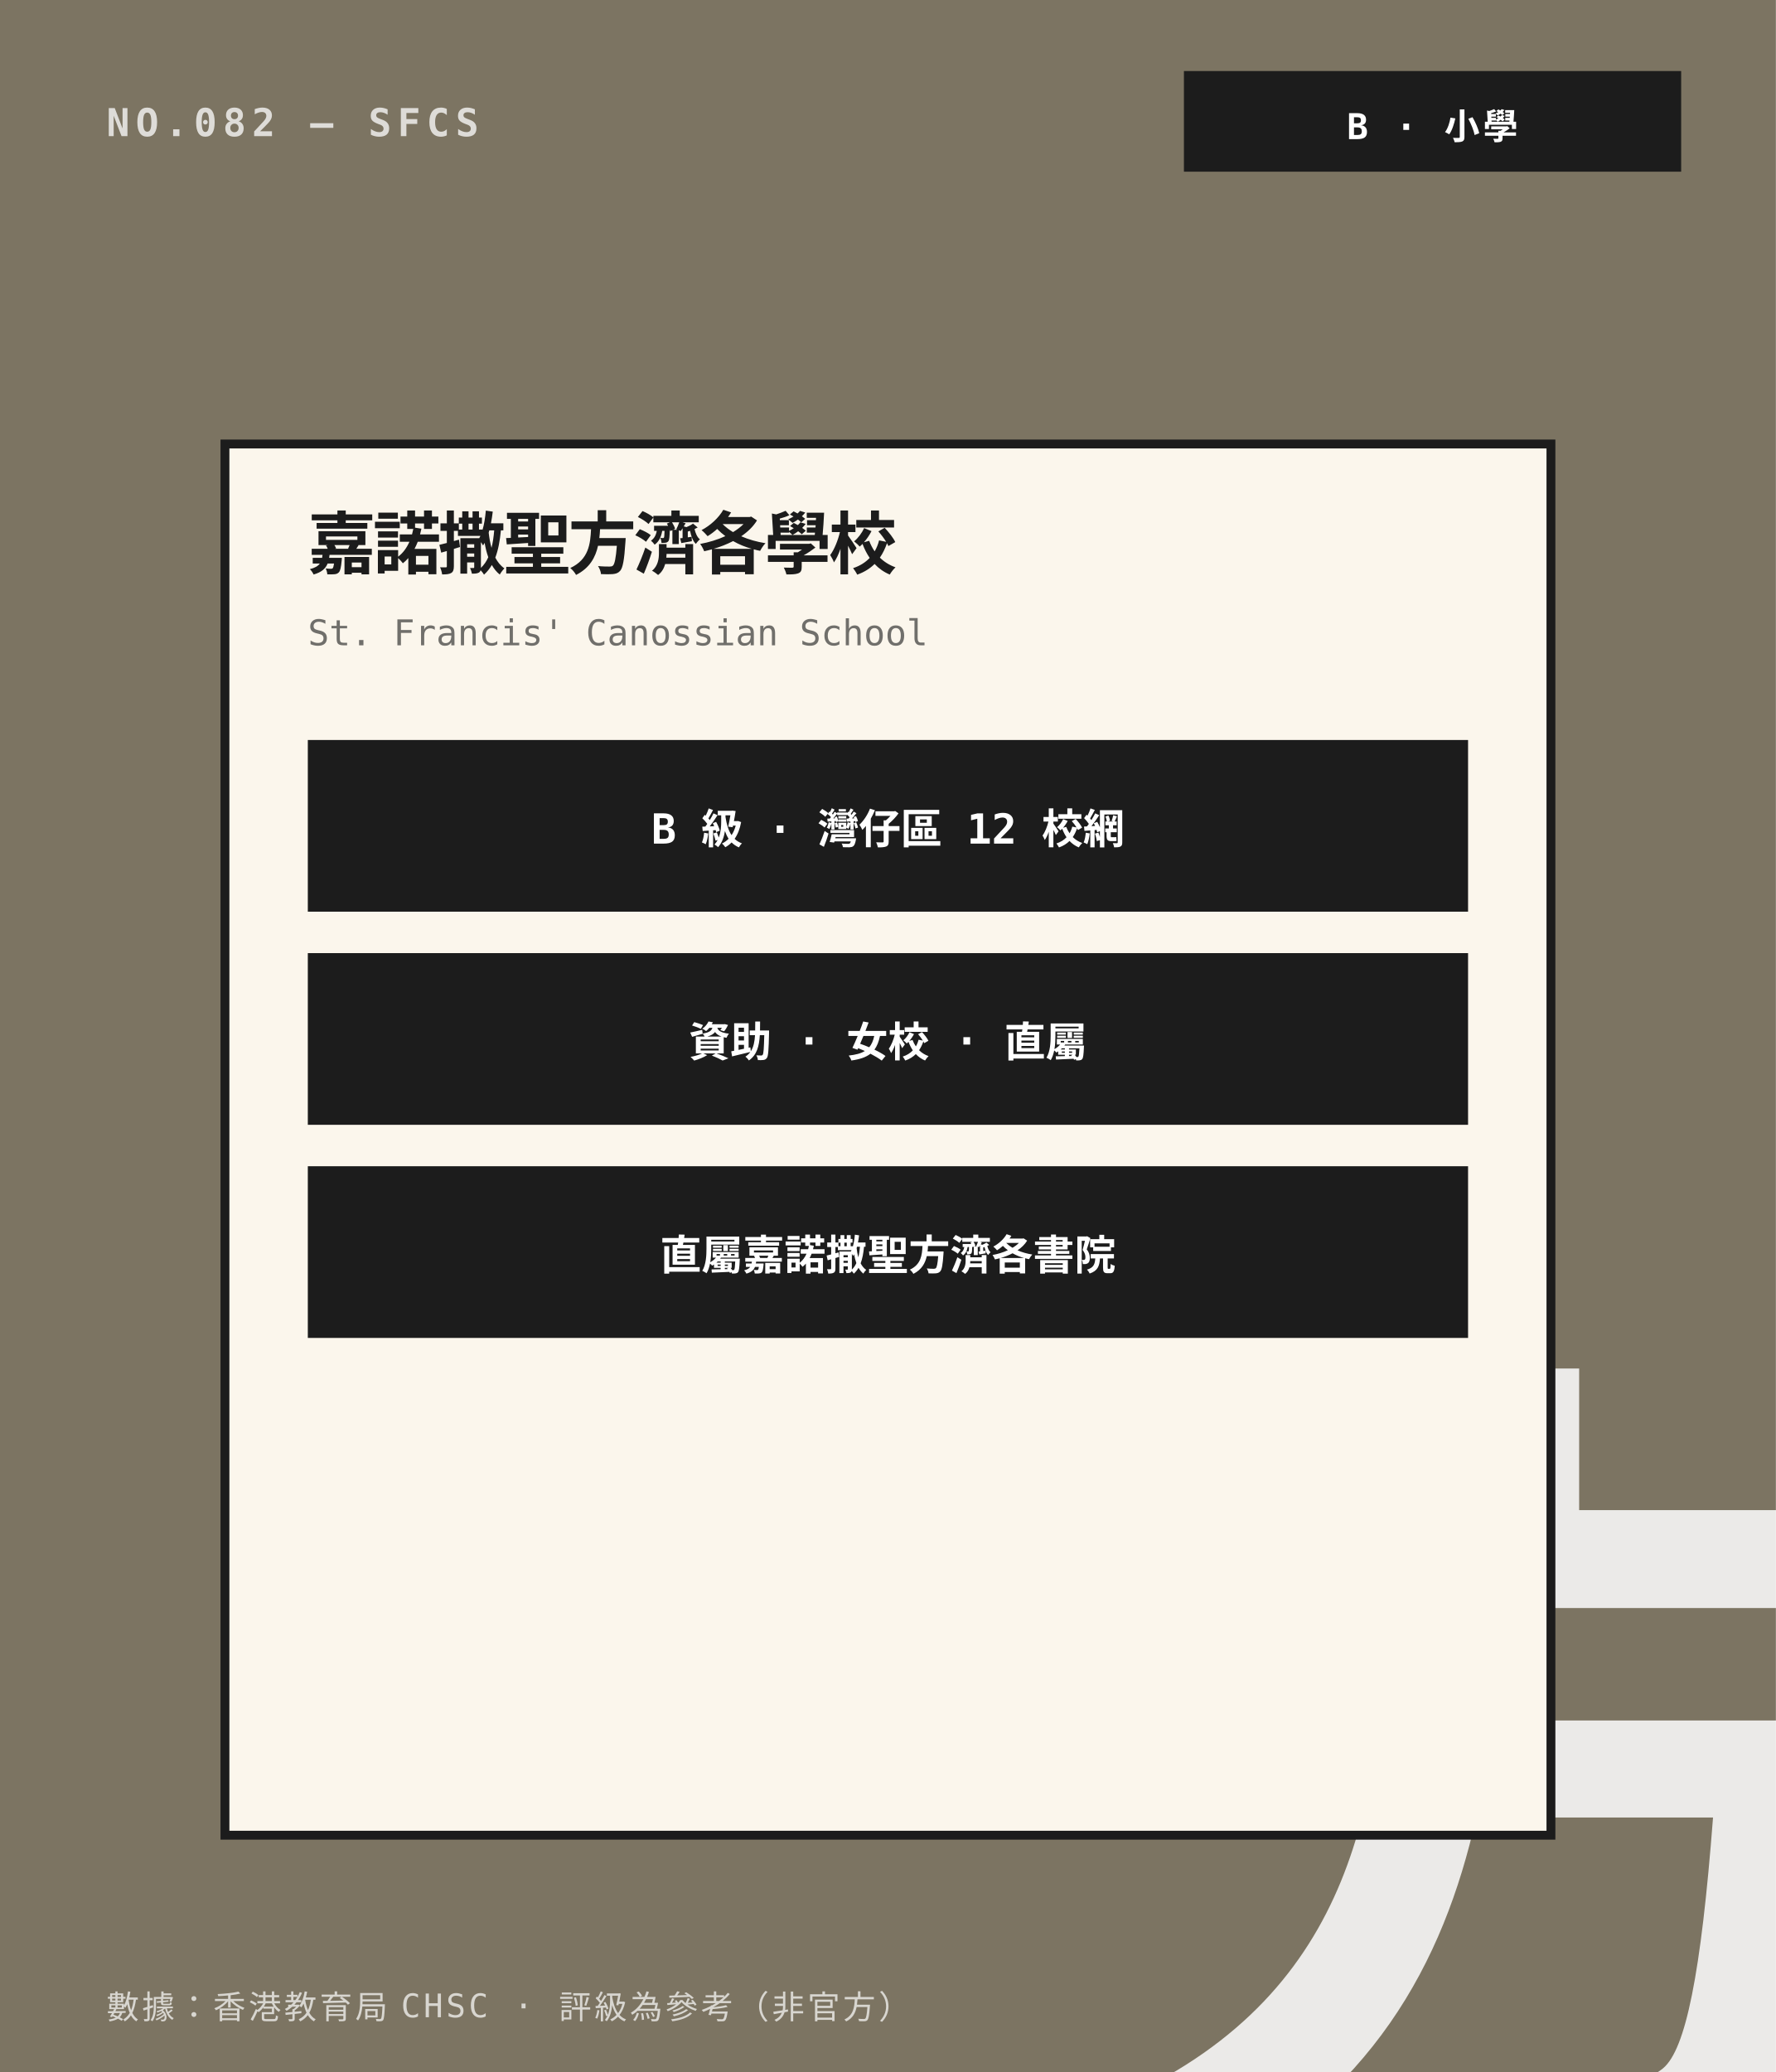
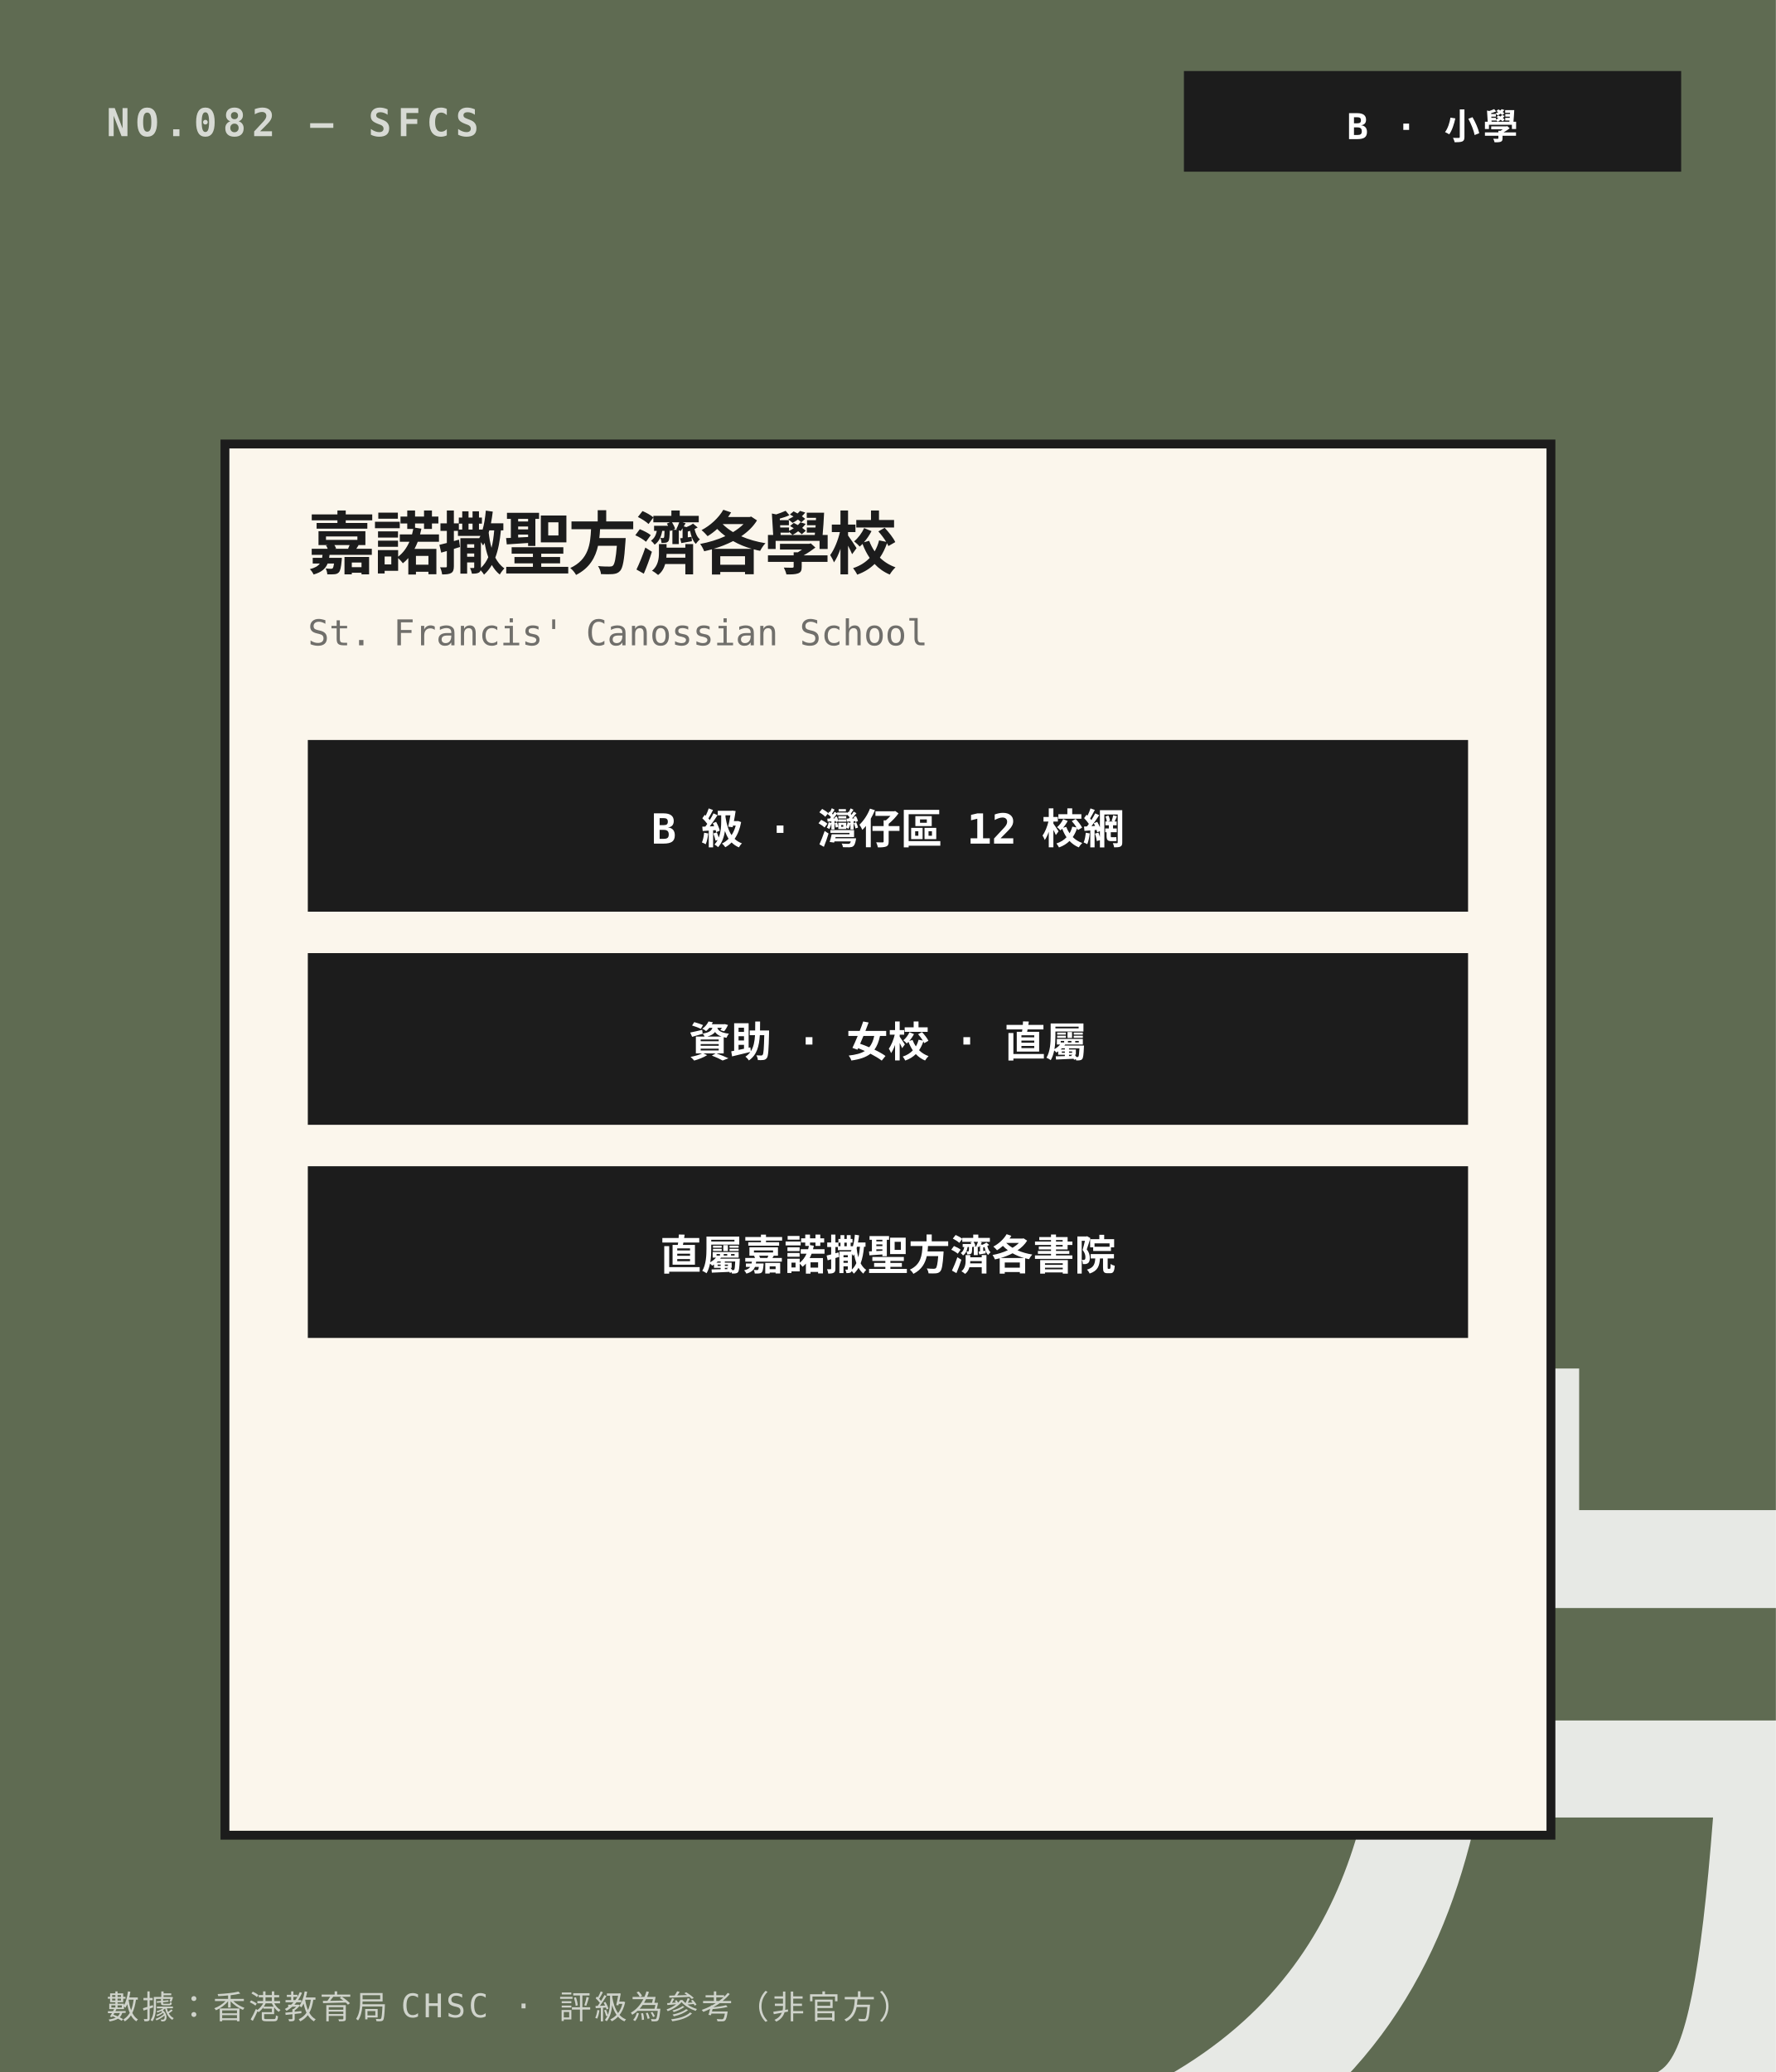
<svg xmlns="http://www.w3.org/2000/svg" width="600" height="700" viewBox="0 0 600 700">
-   <rect width="600" height="700" fill="#7C7462" />
+   <rect width="600" height="700" fill="#5F6B52" />
  <rect x="400" y="24" width="168" height="34" fill="#1C1C1C" />
  <text x="484" y="47" text-anchor="middle" font-family="ui-monospace, Menlo, monospace" font-size="12" font-weight="800" fill="#FFFFFF" letter-spacing="1">B · 小學</text>
  <text x="372" y="710" font-family="Georgia, 'Times New Roman', serif" font-size="290" font-weight="800" fill="rgba(255,255,255,.85)" letter-spacing="-16">方</text>
  <text x="36" y="46" font-family="ui-monospace, Menlo, monospace" font-size="13" font-weight="600" fill="rgba(255,255,255,.75)" letter-spacing="2">NO.082 — SFCS</text>
  <rect x="76" y="150" width="448" height="470" fill="#FBF6EC" stroke="#1C1C1C" stroke-width="3" />
  <text x="104" y="192" font-family="Georgia, 'Times New Roman', serif" font-size="23" font-weight="800" fill="#1C1C1C" letter-spacing="-1">嘉諾撒聖方濟各學校</text>
  <text x="104" y="218" font-family="ui-monospace, Menlo, monospace" font-size="12" fill="rgba(28,28,28,.62)">St. Francis' Canossian School</text>
  <rect x="104" y="250" width="392" height="58" fill="#1C1C1C" />
  <text x="300" y="285" text-anchor="middle" font-family="ui-monospace, Menlo, monospace" font-size="14" font-weight="800" fill="#FFFFFF">B 級 · 灣仔區 12 校網</text>
  <rect x="104" y="322" width="392" height="58" fill="#1C1C1C" />
  <text x="300" y="357" text-anchor="middle" font-family="ui-monospace, Menlo, monospace" font-size="14" font-weight="800" fill="#FFFFFF">資助 · 女校 · 直屬</text>
  <rect x="104" y="394" width="392" height="58" fill="#1C1C1C" />
  <text x="300" y="429" text-anchor="middle" font-family="ui-monospace, Menlo, monospace" font-size="14" font-weight="800" fill="#FFFFFF">直屬嘉諾撒聖方濟各書院</text>
  <text x="36" y="682" font-family="ui-monospace, Menlo, monospace" font-size="11" fill="rgba(255,255,255,.7)" letter-spacing="1">數據：香港教育局 CHSC · 評級為參考（非官方）</text>
</svg>
